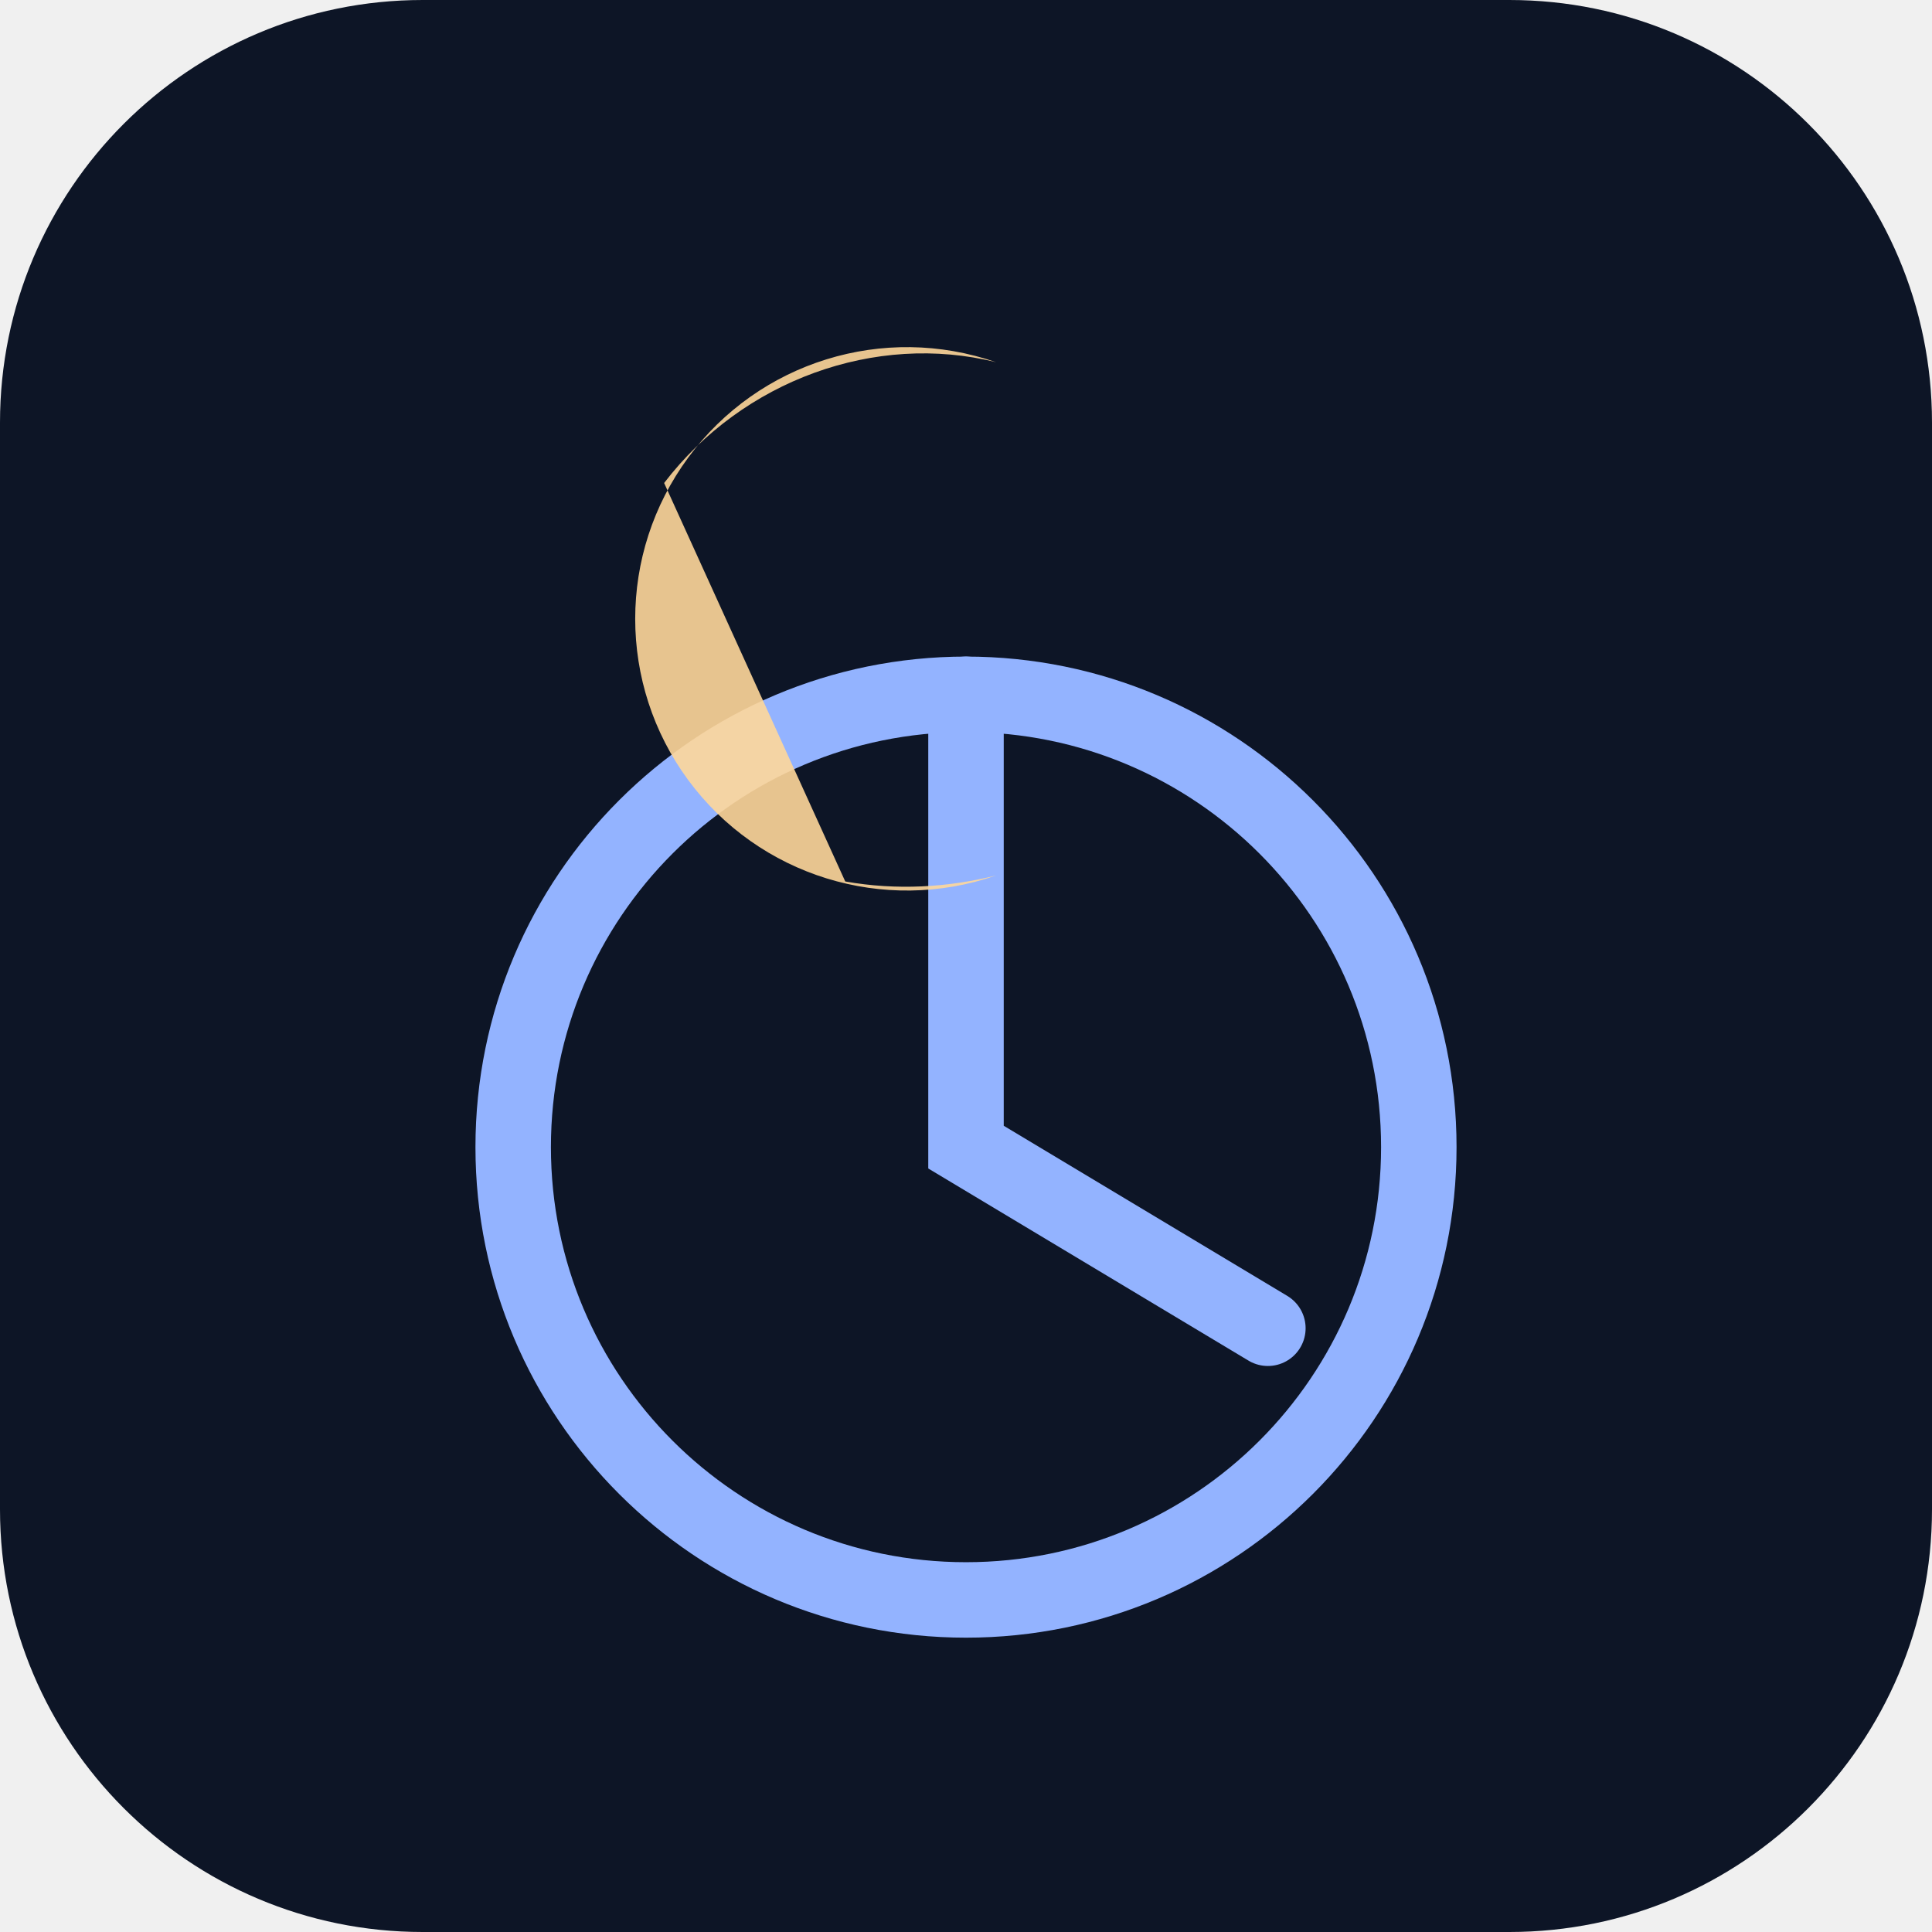
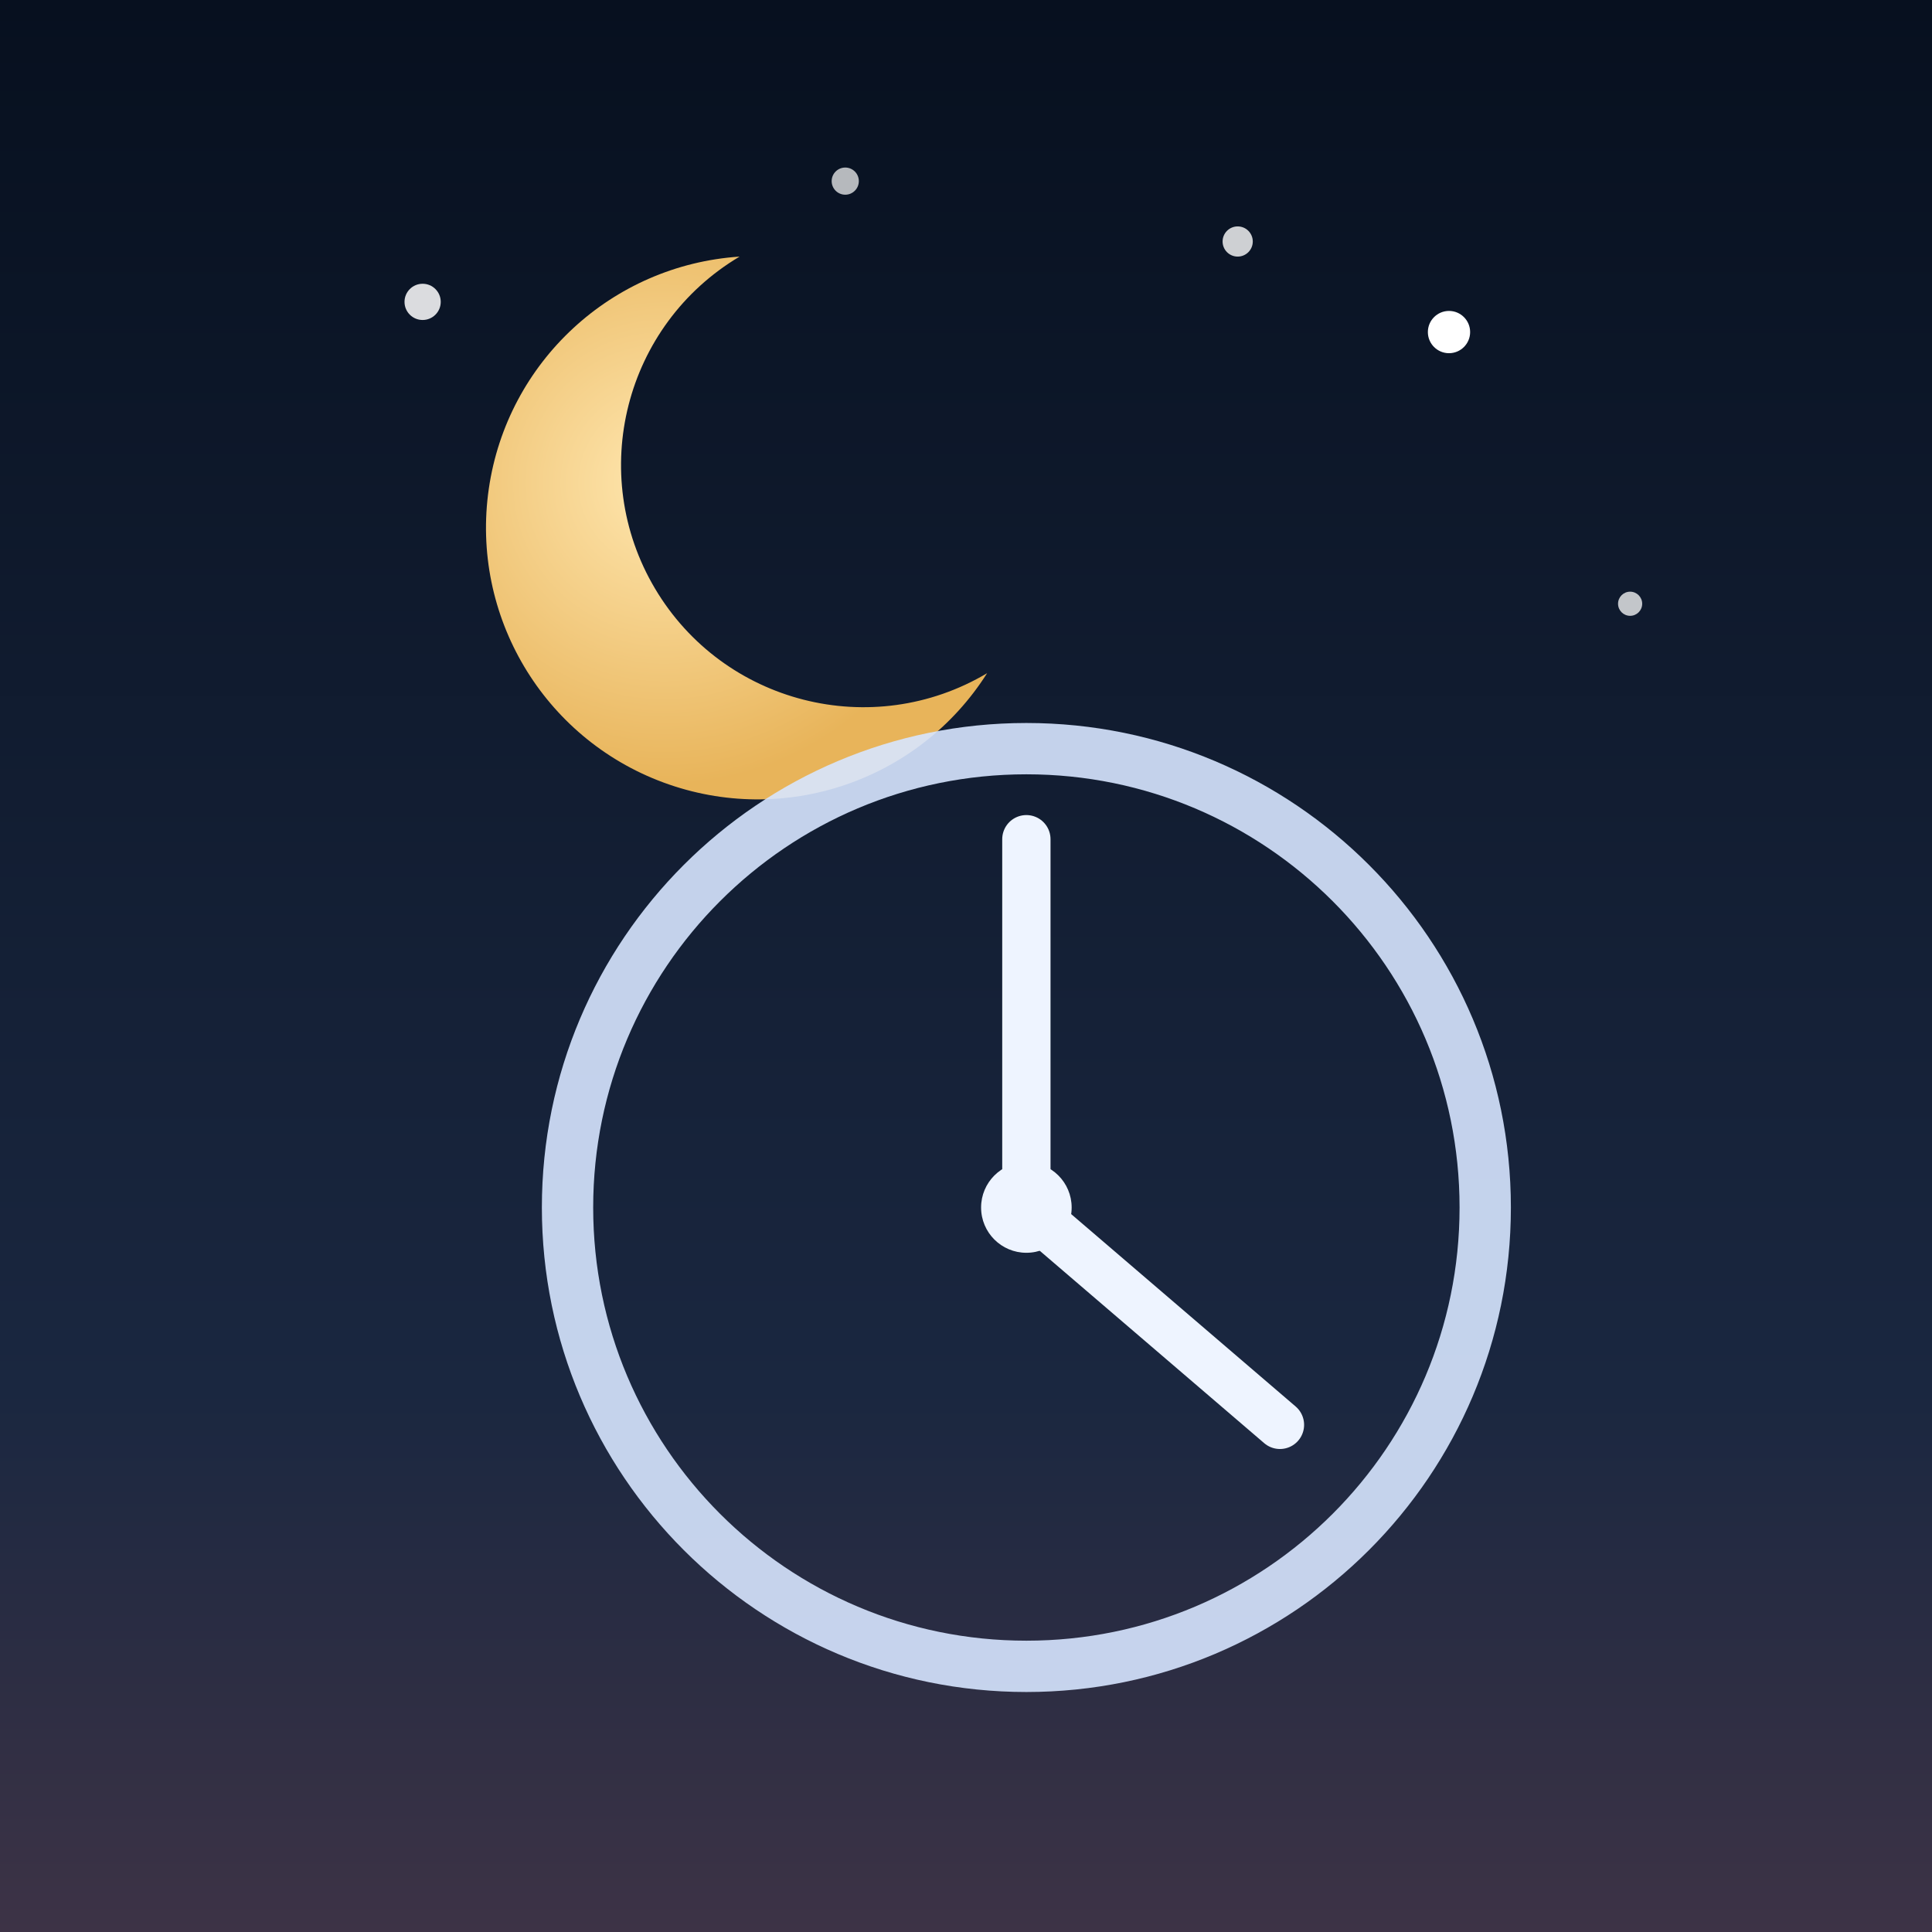
<svg xmlns="http://www.w3.org/2000/svg" viewBox="0 0 64 64">
-   <rect width="64" height="64" rx="14" fill="#0d1526" />
-   <circle cx="32" cy="38" r="15" fill="none" stroke="#93b3ff" stroke-width="2.5" />
-   <path d="M32 23v15l10 6" stroke="#93b3ff" stroke-width="2.5" stroke-linecap="round" fill="none" />
-   <path d="M22 16c2.6-3.4 7-5 11-4a9 9 0 100 17c-1.6.4-3.3.5-5 .2" fill="#ffd79a" opacity=".9" />
+   <defs>
+     <linearGradient id="sky" x1="32" y1="0" x2="32" y2="64" gradientUnits="userSpaceOnUse">
+       <stop stop-color="#07101f" />
+       <stop offset=".72" stop-color="#1a2740" />
+       <stop offset="1" stop-color="#3d3346" />
+     </linearGradient>
+     <radialGradient id="moon" cx="22" cy="16" r="10" gradientUnits="userSpaceOnUse">
+       <stop stop-color="#ffe7b0" />
+       <stop offset="1" stop-color="#e8b45a" />
+     </radialGradient>
+   </defs>
+   <rect width="64" height="64" fill="url(#sky)" />
+   <circle cx="14" cy="10" r=".6" fill="#fff" opacity=".85" />
+   <circle cx="28" cy="6" r=".45" fill="#fff" opacity=".7" />
+   <circle cx="48" cy="11" r=".7" fill="#fff" />
+   <circle cx="54" cy="20" r=".4" fill="#fff" opacity=".75" />
+   <circle cx="41" cy="8" r=".5" fill="#fff" opacity=".8" />
+   <path d="M24.5 8.5a9 9 0 1 0 8.2 13.8 7.2 7.2 0 1 1-8.2-13.8z" fill="url(#moon)" />
+   <circle cx="34" cy="40" r="15.2" fill="none" stroke="#d7e6ff" stroke-width="1.7" opacity=".9" />
+   <circle cx="34" cy="40" r="1.5" fill="#eef4ff" />
+   <path d="M34 40V27.8" stroke="#eef4ff" stroke-width="1.6" stroke-linecap="round" />
+   <path d="M34 40l8.4 7.2" stroke="#eef4ff" stroke-width="1.6" stroke-linecap="round" />
</svg>
